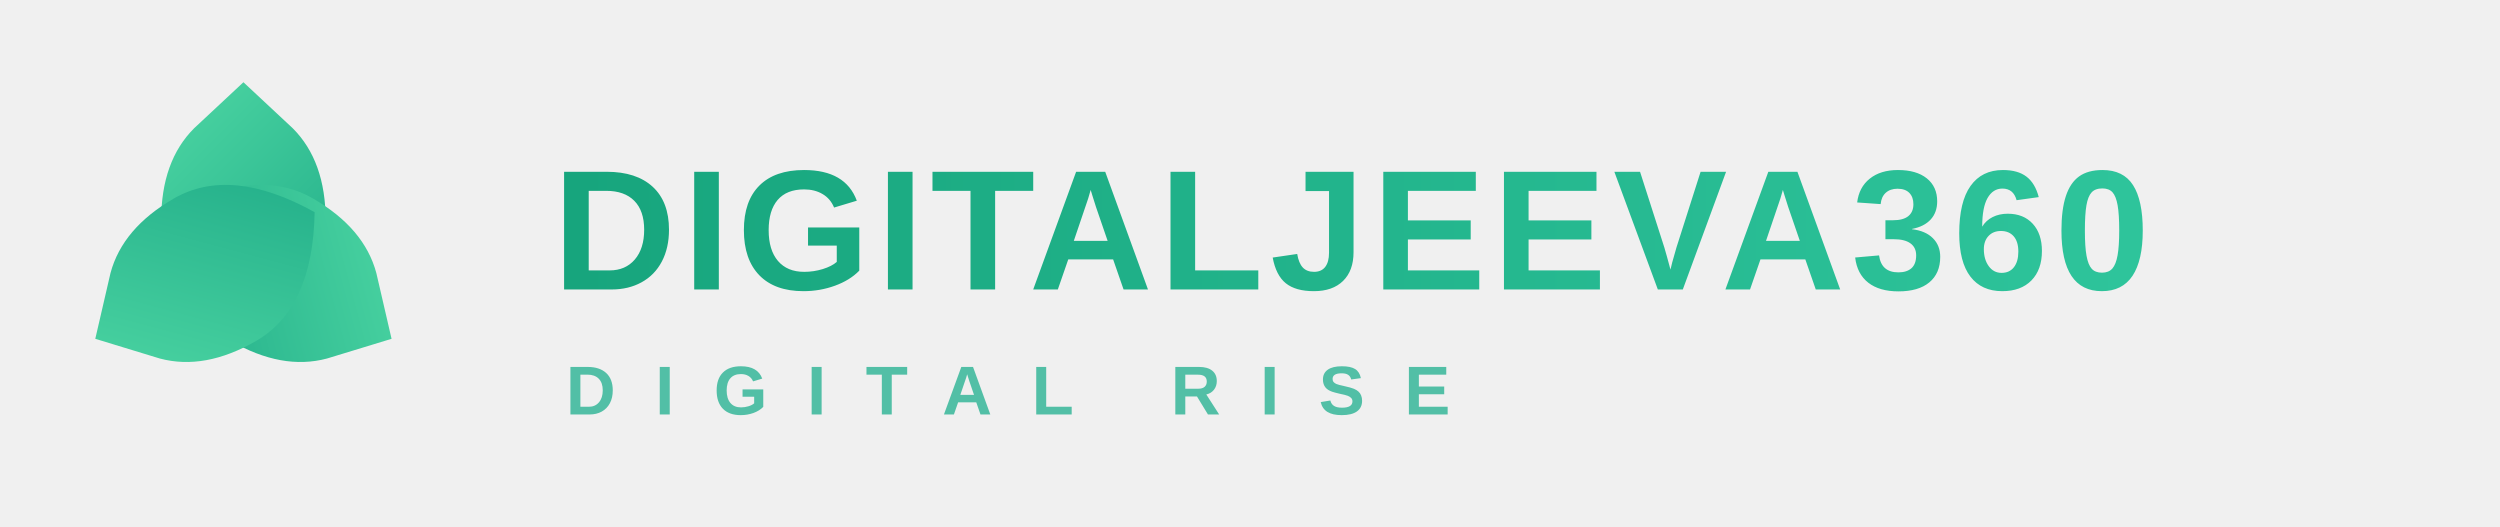
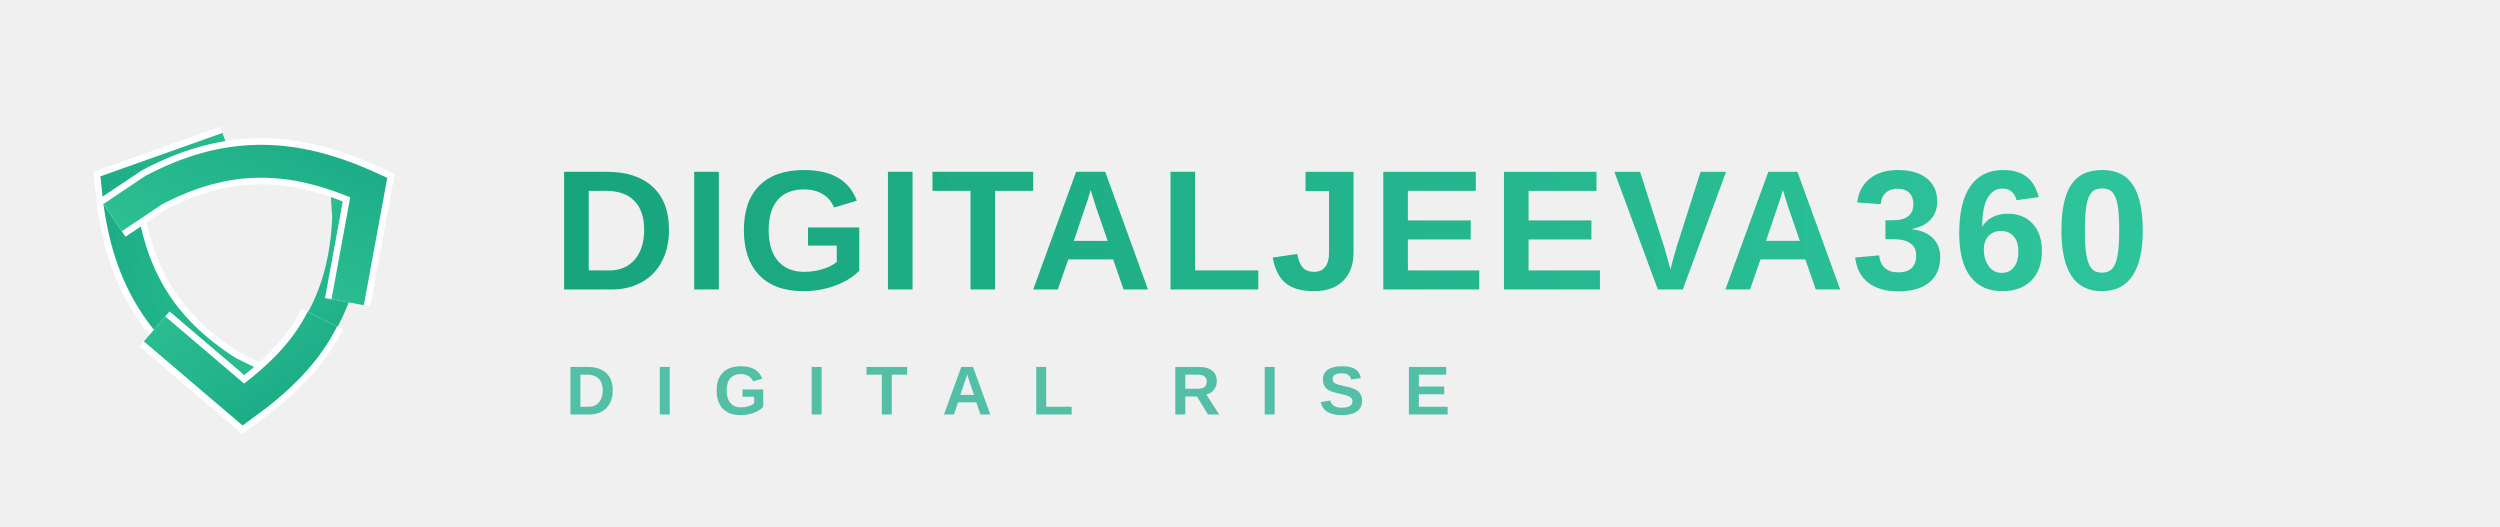
<svg xmlns="http://www.w3.org/2000/svg" viewBox="0 0 760 160">
  <defs>
    <linearGradient id="djword" x1="0" y1="0" x2="1" y2="0">
      <stop offset="0" stop-color="#17a57d" />
      <stop offset="1" stop-color="#2ec49b" />
    </linearGradient>
  </defs>
  <g transform="translate(14,17)">
    <defs>
-       <linearGradient id="djshield" x1="20" y1="20" x2="100" y2="100" gradientUnits="userSpaceOnUse">
-         <stop offset="0" stop-color="#4fd8a4" />
-         <stop offset="1" stop-color="#14a181" />
+       <linearGradient id="djknot" x1="30" y1="14" x2="94" y2="106" gradientUnits="userSpaceOnUse">
+         <stop offset="0" stop-color="#3fd39d" />
+         <stop offset="1" stop-color="#17a884" />
      </linearGradient>
    </defs>
-     <g fill="url(#djshield)">
-       <path d="M60 8 L75 22 Q85 32 85 50 Q85 70 60 85 Q35 70 35 50 Q35 32 45 22 Z" />
-       <path d="M60 8 L75 22 Q85 32 85 50 Q85 70 60 85 Q35 70 35 50 Q35 32 45 22 Z" transform="rotate(120 60 60)" />
-       <path d="M60 8 L75 22 Q85 32 85 50 Q85 70 60 85 Q35 70 35 50 Q35 32 45 22 Z" transform="rotate(240 60 60)" />
+     <g fill="none" stroke-linejoin="miter" stroke-linecap="butt">
+       <path d="M33 83 L60 106 C81 91 91 74 92 49 L91 34" stroke="url(#djknot)" stroke-width="10" />
+       <path d="M33 83 L60 106 C81 91 91 74 92 49 L91 34" transform="rotate(120 60 62)" stroke="#ffffff" stroke-width="14" />
+       <path d="M33 83 L60 106 C81 91 91 74 92 49 L91 34" transform="rotate(120 60 62)" stroke="url(#djknot)" stroke-width="10" />
+       <path d="M33 83 L60 106 C81 91 91 74 92 49 L91 34" transform="rotate(240 60 62)" stroke="#ffffff" stroke-width="14" />
+       <path d="M33 83 L60 106 C81 91 91 74 92 49 L91 34" transform="rotate(240 60 62)" stroke="url(#djknot)" stroke-width="10" />
+       <path d="M33 83 L60 106 C71 98 79 90 84 80" stroke="#ffffff" stroke-width="14" />
+       <path d="M33 83 L60 106 C71 98 79 90 84 80" stroke="url(#djknot)" stroke-width="10" />
    </g>
  </g>
  <text x="168" y="88" font-family="Sora, Montserrat, 'Segoe UI', Arial, sans-serif" font-size="52" font-weight="800" letter-spacing="2" fill="url(#djword)">DIGITALJEEVA360</text>
  <text x="172" y="126" font-family="Sora, Montserrat, 'Segoe UI', Arial, sans-serif" font-size="21" font-weight="600" letter-spacing="12" fill="#52bfa6">DIGITAL RISE</text>
</svg>
